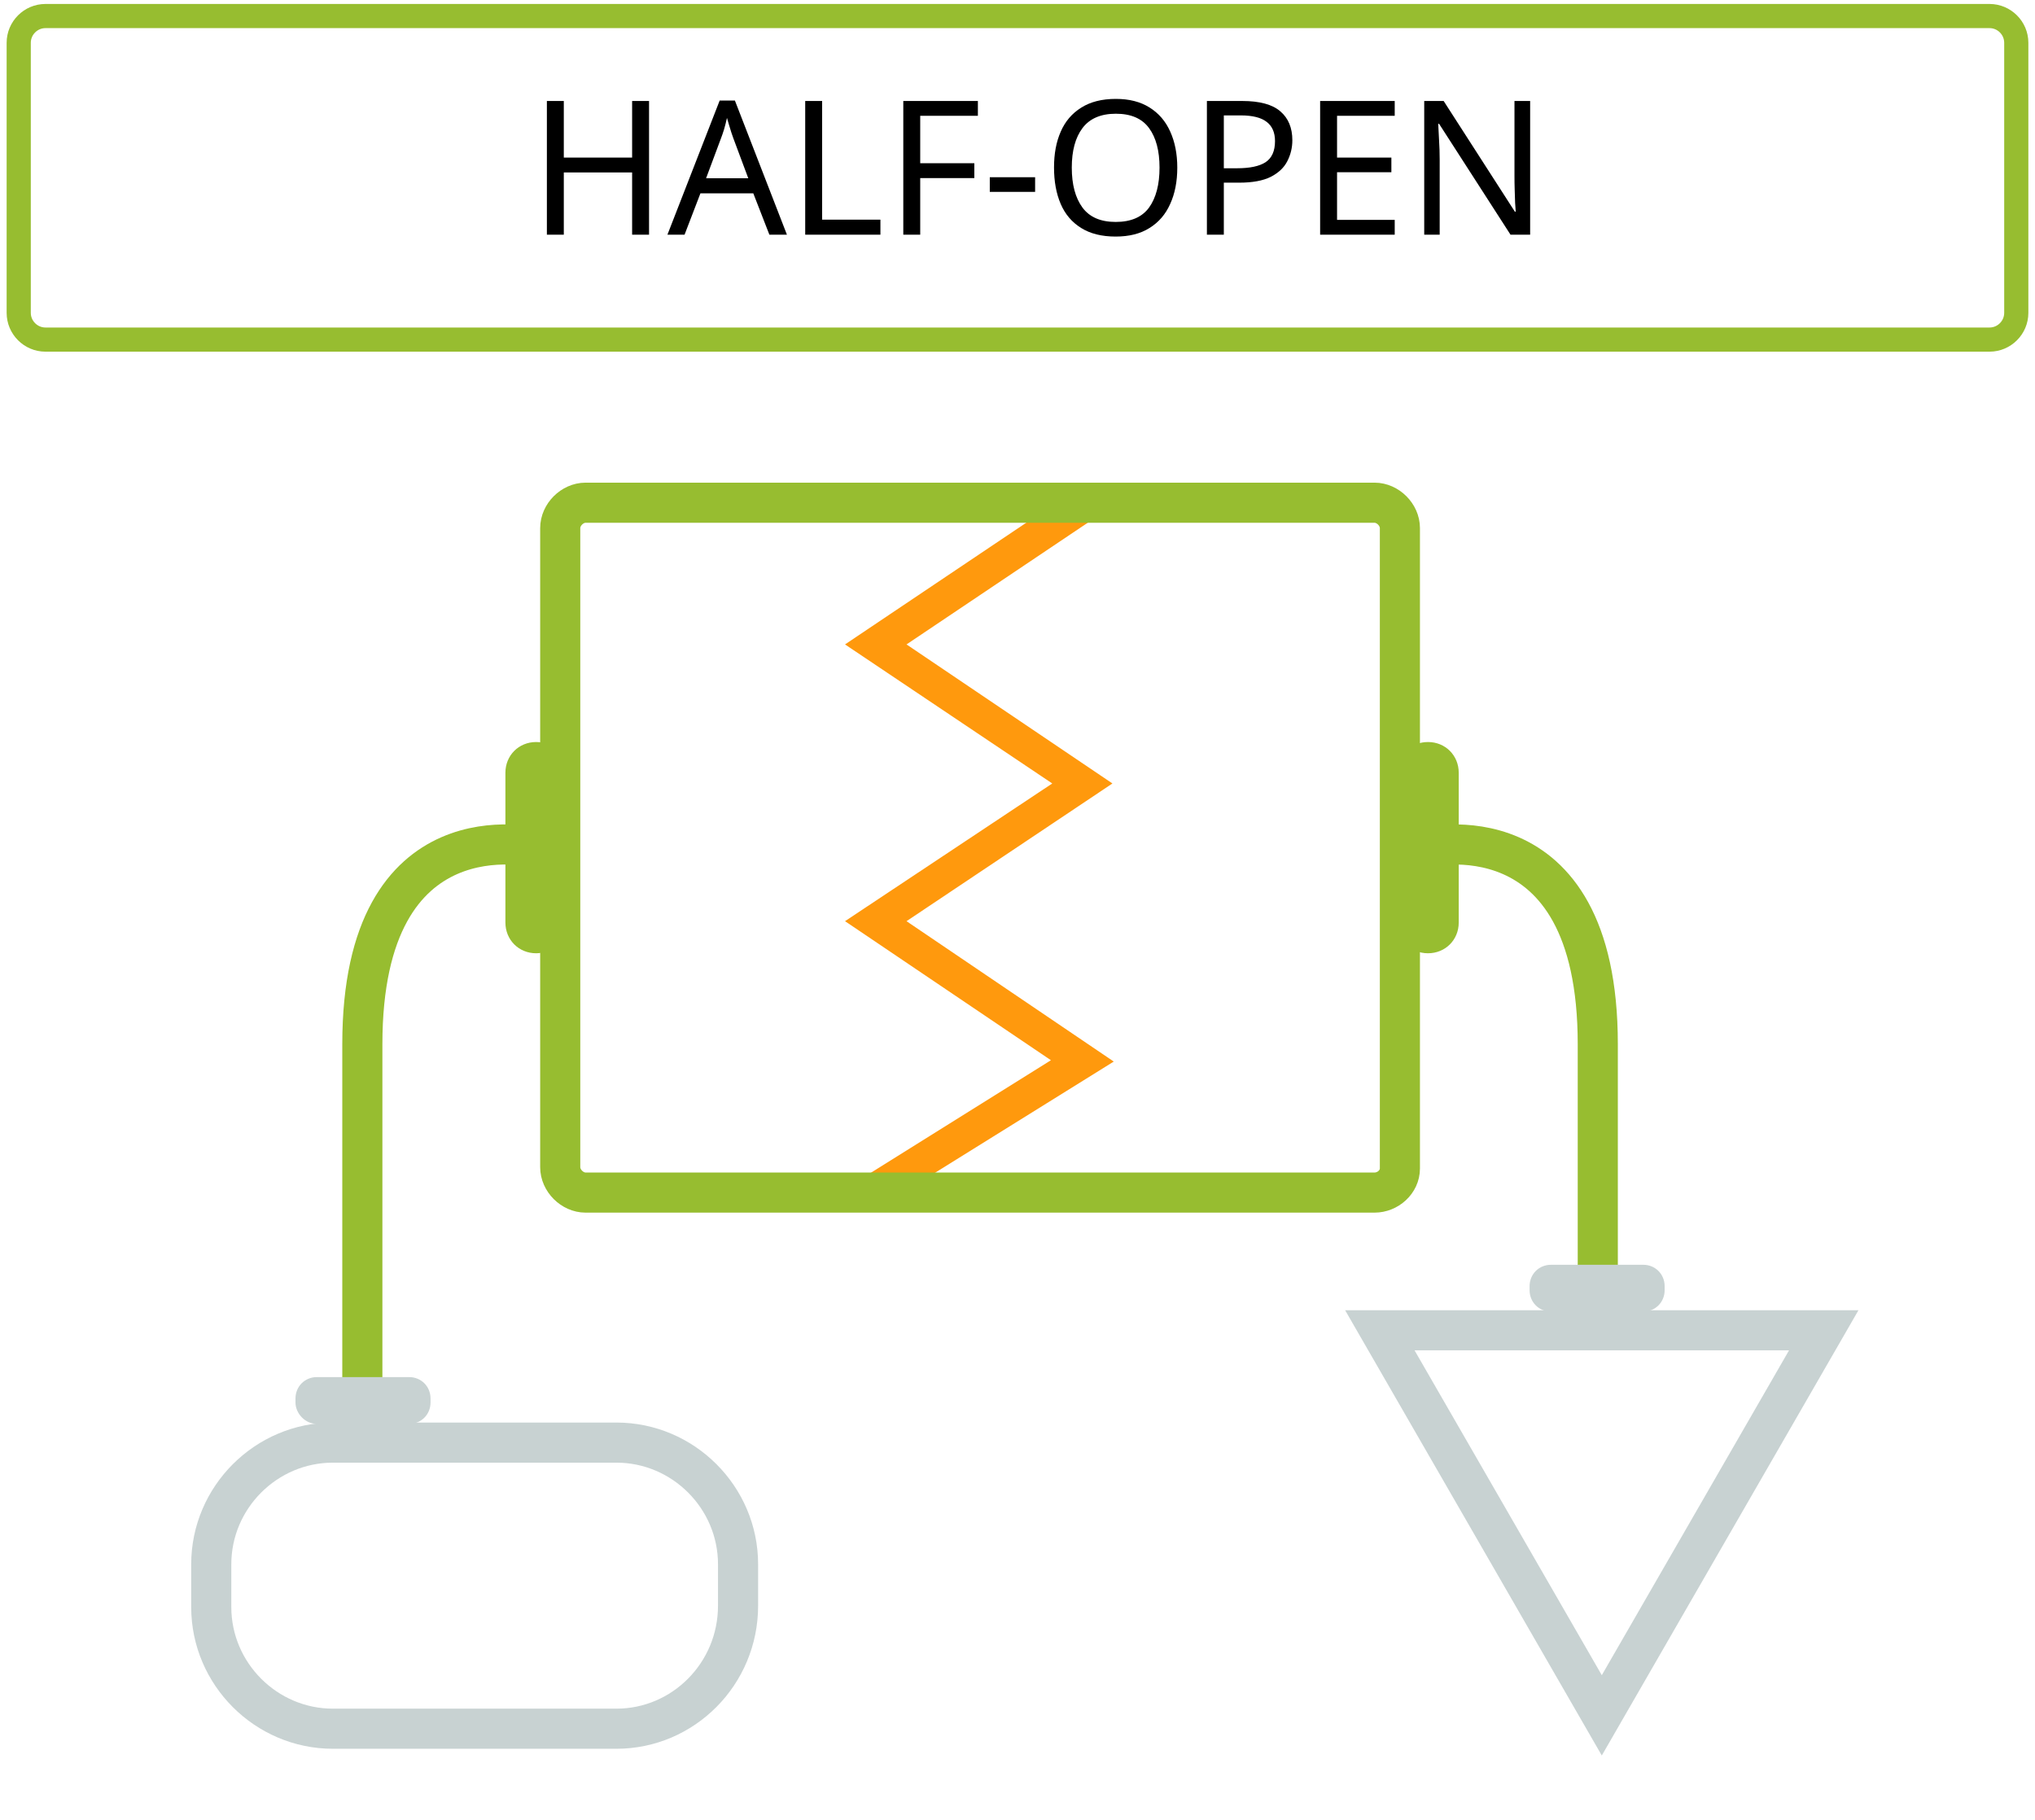
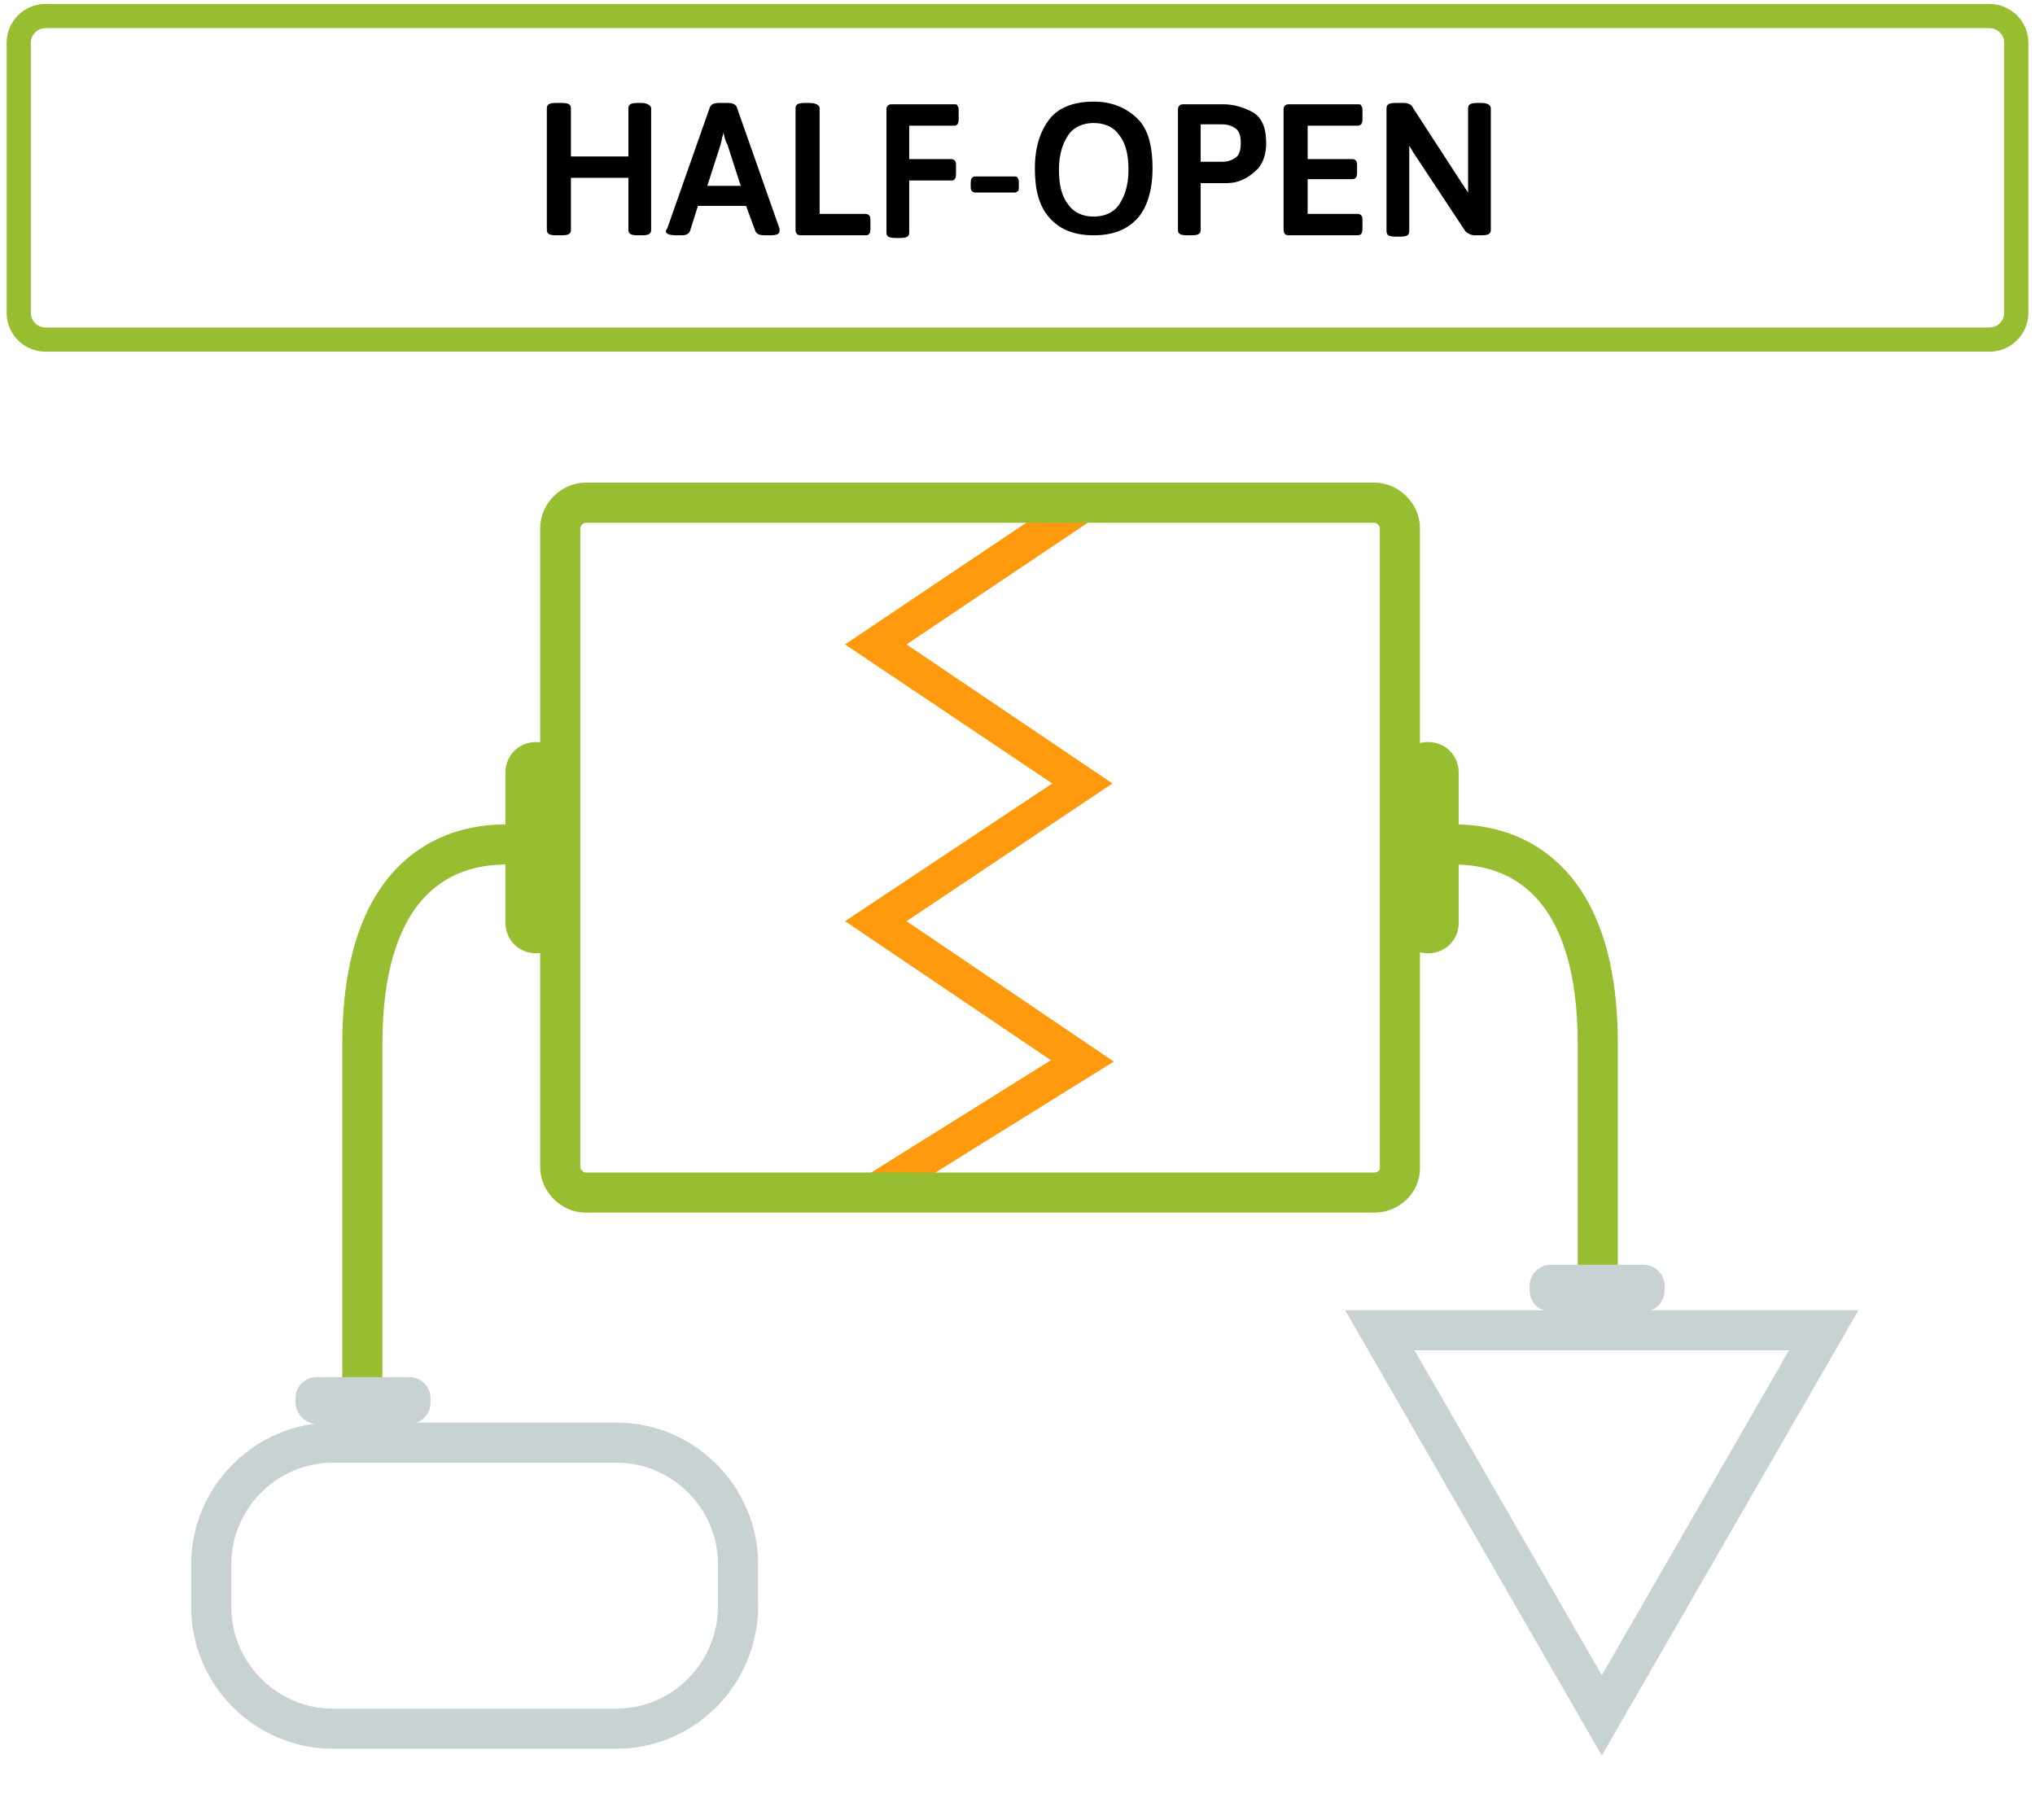
<svg xmlns="http://www.w3.org/2000/svg" version="1.1" id="Layer_1" x="0px" y="0px" width="152.2px" height="136.1px" viewBox="0 0 152.2 136.1" style="enable-background:new 0 0 152.2 136.1;" xml:space="preserve">
  <style type="text/css">
	.st0{fill:#D1EE83;stroke:#97BD30;stroke-width:2.5;stroke-miterlimit:10;}
	.st1{fill:#D1EE83;stroke:#97BD30;stroke-width:4;stroke-miterlimit:10;}
	.st2{fill:#97BD30;}
	.st3{fill:none;stroke:#97BD30;stroke-width:4;stroke-miterlimit:10;}
	.st4{fill:none;stroke:#C8D2D2;stroke-width:4;stroke-miterlimit:10;}
	.st5{fill:#C8D2D2;}
	.st6{fill:#D1EE83;stroke:#97BD30;stroke-width:3.499;stroke-miterlimit:10;}
	.st7{fill:#D1EE83;stroke:#97BD30;stroke-width:5.681;stroke-miterlimit:10;}
	.st8{fill:none;stroke:#97BD30;stroke-width:4.871;stroke-miterlimit:10;}
	.st9{fill:none;stroke:#C8D2D2;stroke-width:4.808;stroke-miterlimit:10;}
	.st10{fill:none;stroke:#C8D2D2;stroke-width:3.242;stroke-miterlimit:10;}
	.st11{fill:none;stroke:#97BD30;stroke-width:2.5;stroke-miterlimit:10;}
	.st12{fill:#EE9B83;stroke:#BD3130;stroke-width:2.5;stroke-miterlimit:10;}
	.st13{fill:#BD3130;}
	.st14{fill:none;stroke:#BD3130;stroke-width:4;stroke-miterlimit:10;}
	.st15{fill:#EE9B83;stroke:#BD3130;stroke-width:4;stroke-miterlimit:10;}
	.st16{fill:none;stroke:#97BD30;stroke-width:3;stroke-miterlimit:10;}
	.st17{fill:#FF990D;}
	.st18{fill:none;stroke:#BD3130;stroke-width:2.404;stroke-miterlimit:10;}
	.st19{fill:none;stroke:#C8D2D2;stroke-width:2.404;stroke-miterlimit:10;}
	.st20{fill:#EE9B83;stroke:#BD3130;stroke-width:2.404;stroke-miterlimit:10;}
	.st21{fill:#D1EE83;stroke:#97BD30;stroke-width:1.807;stroke-miterlimit:10;}
	.st22{fill:#D1EE83;stroke:#97BD30;stroke-width:3;stroke-miterlimit:10;}
	.st23{fill:none;stroke:#C8D2D2;stroke-width:3;stroke-miterlimit:10;}
	.st24{fill:#D1EE83;stroke:#97BD30;stroke-width:2.661;stroke-miterlimit:10;}
	.st25{fill:none;stroke:#BD3130;stroke-width:2.661;stroke-miterlimit:10;}
	.st26{fill:none;stroke:#97BD30;stroke-width:2.661;stroke-miterlimit:10;}
	.st27{fill:#EE9B83;stroke:#BD3130;stroke-width:2.661;stroke-miterlimit:10;}
	.st28{fill:none;stroke:#C8D2D2;stroke-width:2.661;stroke-miterlimit:10;}
	.st29{fill:#EE9B83;stroke:#BD3130;stroke-width:1.807;stroke-miterlimit:10;}
	.st30{fill:none;stroke:#97BD30;stroke-width:1.807;stroke-miterlimit:10;}
- 	.st31{font-family:'Asap-Medium';}
- 	.st32{font-size:14px;}
- 	.st33{fill:none;stroke:#BD3130;stroke-width:2.97;stroke-miterlimit:10;}
- 	.st34{fill:none;stroke:#C8D2D2;stroke-width:2.97;stroke-miterlimit:10;}
- 	.st35{fill:#EE9B83;stroke:#BD3130;stroke-width:2.97;stroke-miterlimit:10;}
- 	.st36{fill:none;stroke:#BD3130;stroke-width:3;stroke-miterlimit:10;}
- 	.st37{fill:#EE9B83;stroke:#BD3130;stroke-width:3;stroke-miterlimit:10;}
- 	.st38{fill:none;stroke:#BD3130;stroke-width:2.61;stroke-miterlimit:10;}
- 	.st39{fill:none;stroke:#C8D2D2;stroke-width:2.61;stroke-miterlimit:10;}
- 	.st40{fill:#EE9B83;stroke:#BD3130;stroke-width:2.61;stroke-miterlimit:10;}
- 	.st41{fill:none;stroke:#97BD30;stroke-width:2.636;stroke-miterlimit:10;}
- 	.st42{fill:none;stroke:#97BD30;stroke-width:1.807;stroke-miterlimit:10;}
+ 	.st31{fill:none;stroke:#BD3130;stroke-width:2.97;stroke-miterlimit:10;}
+ 	.st32{fill:none;stroke:#C8D2D2;stroke-width:2.97;stroke-miterlimit:10;}
+ 	.st33{fill:#EE9B83;stroke:#BD3130;stroke-width:2.97;stroke-miterlimit:10;}
+ 	.st34{fill:none;stroke:#BD3130;stroke-width:3;stroke-miterlimit:10;}
+ 	.st35{fill:#EE9B83;stroke:#BD3130;stroke-width:3;stroke-miterlimit:10;}
+ 	.st36{fill:none;stroke:#BD3130;stroke-width:2.61;stroke-miterlimit:10;}
+ 	.st37{fill:none;stroke:#C8D2D2;stroke-width:2.61;stroke-miterlimit:10;}
+ 	.st38{fill:#EE9B83;stroke:#BD3130;stroke-width:2.61;stroke-miterlimit:10;}
+ 	.st39{fill:none;stroke:#97BD30;stroke-width:2.636;stroke-miterlimit:10;}
+ 	.st40{fill:none;stroke:#97BD30;stroke-width:1.807;stroke-miterlimit:10;}
</style>
  <path class="st30" d="M148.8,25.4H3.4c-1.1,0-2-0.9-2-2V3.2c0-1.1,0.9-2,2-2h145.4c1.1,0,2,0.9,2,2v20.2  C150.8,24.5,149.9,25.4,148.8,25.4z" />
  <path class="st2" d="M106.8,71.3L106.8,71.3c-1.3,0-2.3-1-2.3-2.3V57.8c0-1.3,1-2.3,2.3-2.3h0c1.3,0,2.3,1,2.3,2.3V69  C109.1,70.3,108.1,71.3,106.8,71.3z" />
  <path class="st2" d="M40.1,71.3L40.1,71.3c-1.3,0-2.3-1-2.3-2.3V57.8c0-1.3,1-2.3,2.3-2.3h0c1.3,0,2.3,1,2.3,2.3V69  C42.3,70.3,41.3,71.3,40.1,71.3z" />
  <path class="st16" d="M40.1,63.4c0,0-13-3.3-13,14.7s0,27.3,0,27.3" />
  <path class="st16" d="M106.5,63.4c0,0,13-3.3,13,14.7c0,4.6,0,15,0,18.4" />
  <path class="st23" d="M46.1,129.3H24.9c-5,0-9.1-4.1-9.1-9.1V117c0-5,4.1-9.1,9.1-9.1h21.2c5,0,9.1,4.1,9.1,9.1v3.1  C55.2,125.2,51.1,129.3,46.1,129.3z" />
  <polygon class="st23" points="103.2,99.5 119.8,128.3 136.4,99.5 " />
  <path class="st5" d="M22.1,104.9v-0.3c0-0.9,0.7-1.6,1.6-1.6h6.9c0.9,0,1.6,0.7,1.6,1.6v0.3c0,0.9-0.7,1.6-1.6,1.6h-6.9  C22.8,106.5,22.1,105.7,22.1,104.9z" />
  <path class="st5" d="M124.5,96.5v-0.3c0-0.9-0.7-1.6-1.6-1.6H116c-0.9,0-1.6,0.7-1.6,1.6v0.3c0,0.9,0.7,1.6,1.6,1.6h6.9  C123.8,98.1,124.5,97.4,124.5,96.5z" />
-   <text transform="matrix(1 0 0 1 39.5428 17.5532)" class="st31 st32">HALF-OPEN</text>
+   <g>
+     <path d="M48.7,8.1v9.1c0,0.3-0.2,0.4-0.7,0.4h-0.3c-0.5,0-0.7-0.1-0.7-0.4v-3.9h-4.3v3.9c0,0.3-0.2,0.4-0.7,0.4h-0.4   c-0.5,0-0.7-0.1-0.7-0.4V8.1c0-0.3,0.2-0.4,0.7-0.4h0.4c0.5,0,0.7,0.1,0.7,0.4v3.6h4.3V8.1c0-0.3,0.2-0.4,0.7-0.4H48   C48.4,7.7,48.7,7.9,48.7,8.1z" />
+     <path d="M55.1,8l3.2,9.1c0,0.1,0,0.2,0,0.2c0,0.2-0.2,0.3-0.7,0.3h-0.4c-0.4,0-0.6-0.1-0.7-0.3l-0.7-1.9h-3.6l-0.6,1.9   c-0.1,0.2-0.3,0.3-0.6,0.3h-0.4c-0.5,0-0.8-0.1-0.8-0.3c0,0,0-0.1,0.1-0.2L53.1,8c0.1-0.2,0.3-0.3,0.7-0.3h0.6   C54.8,7.7,55,7.8,55.1,8z M54.1,9.9c0,0,0,0.2-0.1,0.4c0,0.2-0.1,0.4-0.1,0.5l-1,3.1h2.5l-1-3.1C54.2,10.5,54.2,10.2,54.1,9.9   L54.1,9.9z" />
+     <path d="M61.3,8.1V16h3.4c0.1,0,0.2,0,0.3,0.1c0.1,0.1,0.1,0.2,0.1,0.5V17c0,0.2,0,0.4-0.1,0.5c-0.1,0.1-0.1,0.1-0.3,0.1H60   c-0.2,0-0.3,0-0.4-0.1c-0.1-0.1-0.1-0.2-0.1-0.4V8.1c0-0.3,0.2-0.4,0.7-0.4h0.3C61.1,7.7,61.3,7.9,61.3,8.1z" />
+     <path d="M71.6,7.9c0.1,0.1,0.1,0.2,0.1,0.5v0.4c0,0.2,0,0.4-0.1,0.5c-0.1,0.1-0.1,0.1-0.3,0.1h-3.3v2.5h3.1c0.1,0,0.2,0,0.3,0.1   c0.1,0.1,0.1,0.2,0.1,0.5v0.4c0,0.2,0,0.4-0.1,0.5s-0.1,0.1-0.3,0.1h-3.1v3.9c0,0.3-0.2,0.4-0.7,0.4H67c-0.5,0-0.7-0.1-0.7-0.4V8.3   c0-0.2,0-0.3,0.1-0.4c0.1-0.1,0.2-0.1,0.4-0.1h4.6C71.5,7.8,71.6,7.8,71.6,7.9z" />
+     <path d="M76.1,13.3c0.1,0.1,0.1,0.2,0.1,0.5v0.1c0,0.2,0,0.4-0.1,0.4c-0.1,0.1-0.1,0.1-0.3,0.1H73c-0.1,0-0.2,0-0.3-0.1   c-0.1-0.1-0.1-0.2-0.1-0.4v-0.1c0-0.2,0-0.4,0.1-0.5c0.1-0.1,0.1-0.1,0.3-0.1h2.8C76,13.2,76.1,13.2,76.1,13.3z" />
+     <path d="M85.1,8.9c0.8,0.8,1.1,2.1,1.1,3.7s-0.4,2.9-1.1,3.7c-0.8,0.9-1.9,1.3-3.3,1.3s-2.5-0.4-3.3-1.3c-0.8-0.9-1.1-2.1-1.1-3.7   c0-1.6,0.4-2.8,1.1-3.7s1.9-1.3,3.3-1.3S84.3,8.1,85.1,8.9z M79.9,10.1c-0.4,0.6-0.7,1.4-0.7,2.6c0,1.1,0.2,2,0.7,2.6   c0.4,0.6,1.1,0.9,1.9,0.9c0.8,0,1.5-0.3,1.9-0.9c0.4-0.6,0.7-1.4,0.7-2.6c0-1.1-0.2-2-0.7-2.6c-0.4-0.6-1.1-0.9-1.9-0.9   C81,9.2,80.3,9.5,79.9,10.1z" />
+     <path d="M93.7,8.4c0.7,0.4,1,1.2,1,2.3c0,0.8-0.2,1.4-0.6,1.9c-0.4,0.4-0.8,0.7-1.3,0.9c-0.5,0.2-0.9,0.2-1.3,0.2h-1.7v3.5   c0,0.3-0.2,0.4-0.7,0.4h-0.3c-0.5,0-0.7-0.1-0.7-0.4V8.3c0-0.2,0-0.3,0.1-0.4c0.1-0.1,0.2-0.1,0.4-0.1h2.9C92.2,7.8,93,8,93.7,8.4z    M89.8,9.3v2.8h1.6c0.4,0,0.7-0.1,1-0.3c0.3-0.2,0.4-0.6,0.4-1.1c0-0.5-0.1-0.9-0.4-1.1s-0.6-0.3-1-0.3H89.8z" />
+     <path d="M101.8,7.9c0.1,0.1,0.1,0.2,0.1,0.5v0.4c0,0.2,0,0.4-0.1,0.5c-0.1,0.1-0.2,0.1-0.3,0.1h-3.7v2.5h3.3c0.1,0,0.2,0,0.3,0.1   s0.1,0.2,0.1,0.5v0.3c0,0.2,0,0.4-0.1,0.5s-0.2,0.1-0.3,0.1h-3.3V16h3.7c0.1,0,0.2,0,0.3,0.1s0.1,0.2,0.1,0.5V17   c0,0.2,0,0.4-0.1,0.5c-0.1,0.1-0.2,0.1-0.3,0.1h-5c-0.2,0-0.3,0-0.4-0.1C96,17.4,96,17.2,96,17V8.3c0-0.2,0-0.3,0.1-0.4   c0.1-0.1,0.2-0.1,0.4-0.1h5C101.7,7.8,101.8,7.8,101.8,7.9z" />
+     <path d="M111.5,8.1v9.1c0,0.3-0.2,0.4-0.7,0.4h-0.4c-0.2,0-0.3,0-0.5-0.1s-0.2-0.1-0.3-0.2l-3.9-5.9l-0.3-0.5v6.4   c0,0.3-0.2,0.4-0.7,0.4h-0.3c-0.5,0-0.7-0.1-0.7-0.4V8.1c0-0.3,0.2-0.4,0.7-0.4h0.5c0.2,0,0.4,0,0.5,0.1c0.1,0,0.2,0.1,0.3,0.3   l3.7,5.7l0.4,0.6V8.1c0-0.3,0.2-0.4,0.7-0.4h0.3C111.3,7.7,111.5,7.9,111.5,8.1z" />
+   </g>
  <polygon class="st17" points="67.8,68.9 83.2,58.6 67.8,48.2 81.5,39 76.9,39 63.2,48.2 78.7,58.6 63.2,68.9 78.6,79.3 65,87.8   69.8,87.8 83.3,79.4 " />
  <path class="st16" d="M102.8,89.2h-59c-1,0-1.9-0.9-1.9-1.9V39.5c0-1,0.9-1.9,1.9-1.9h59c1,0,1.9,0.9,1.9,1.9v47.9  C104.7,88.4,103.8,89.2,102.8,89.2z" />
</svg>
